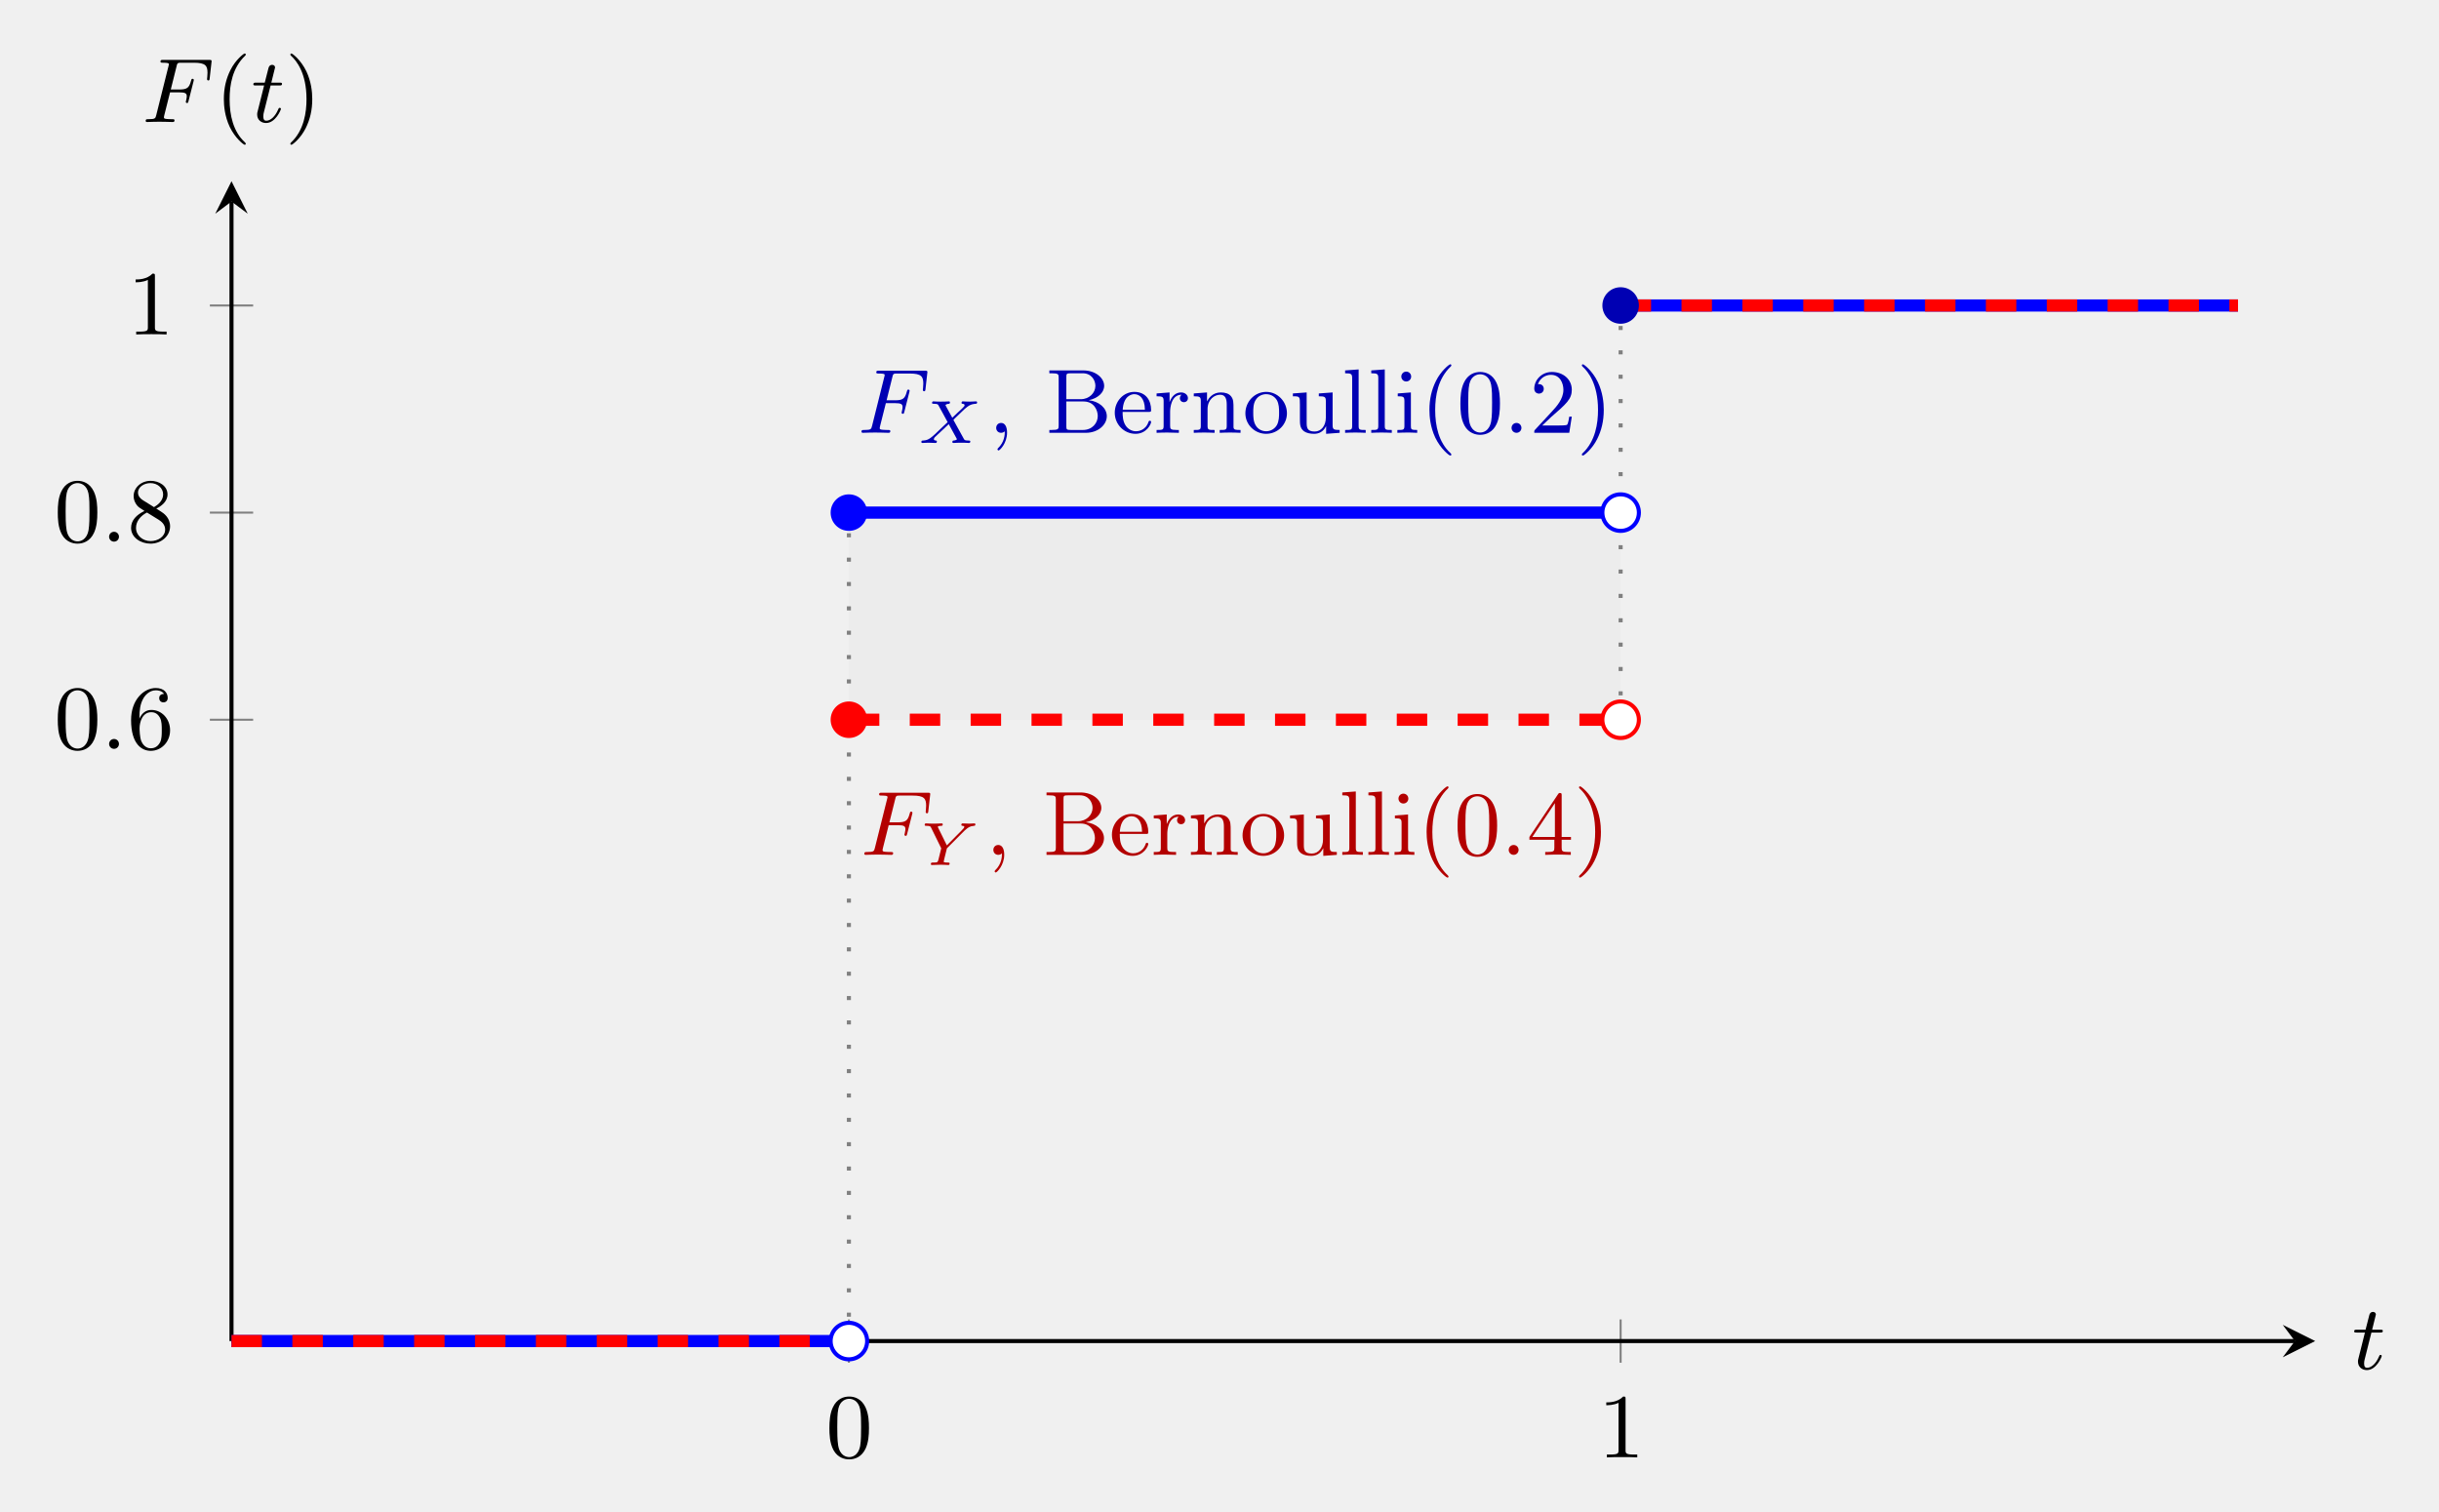
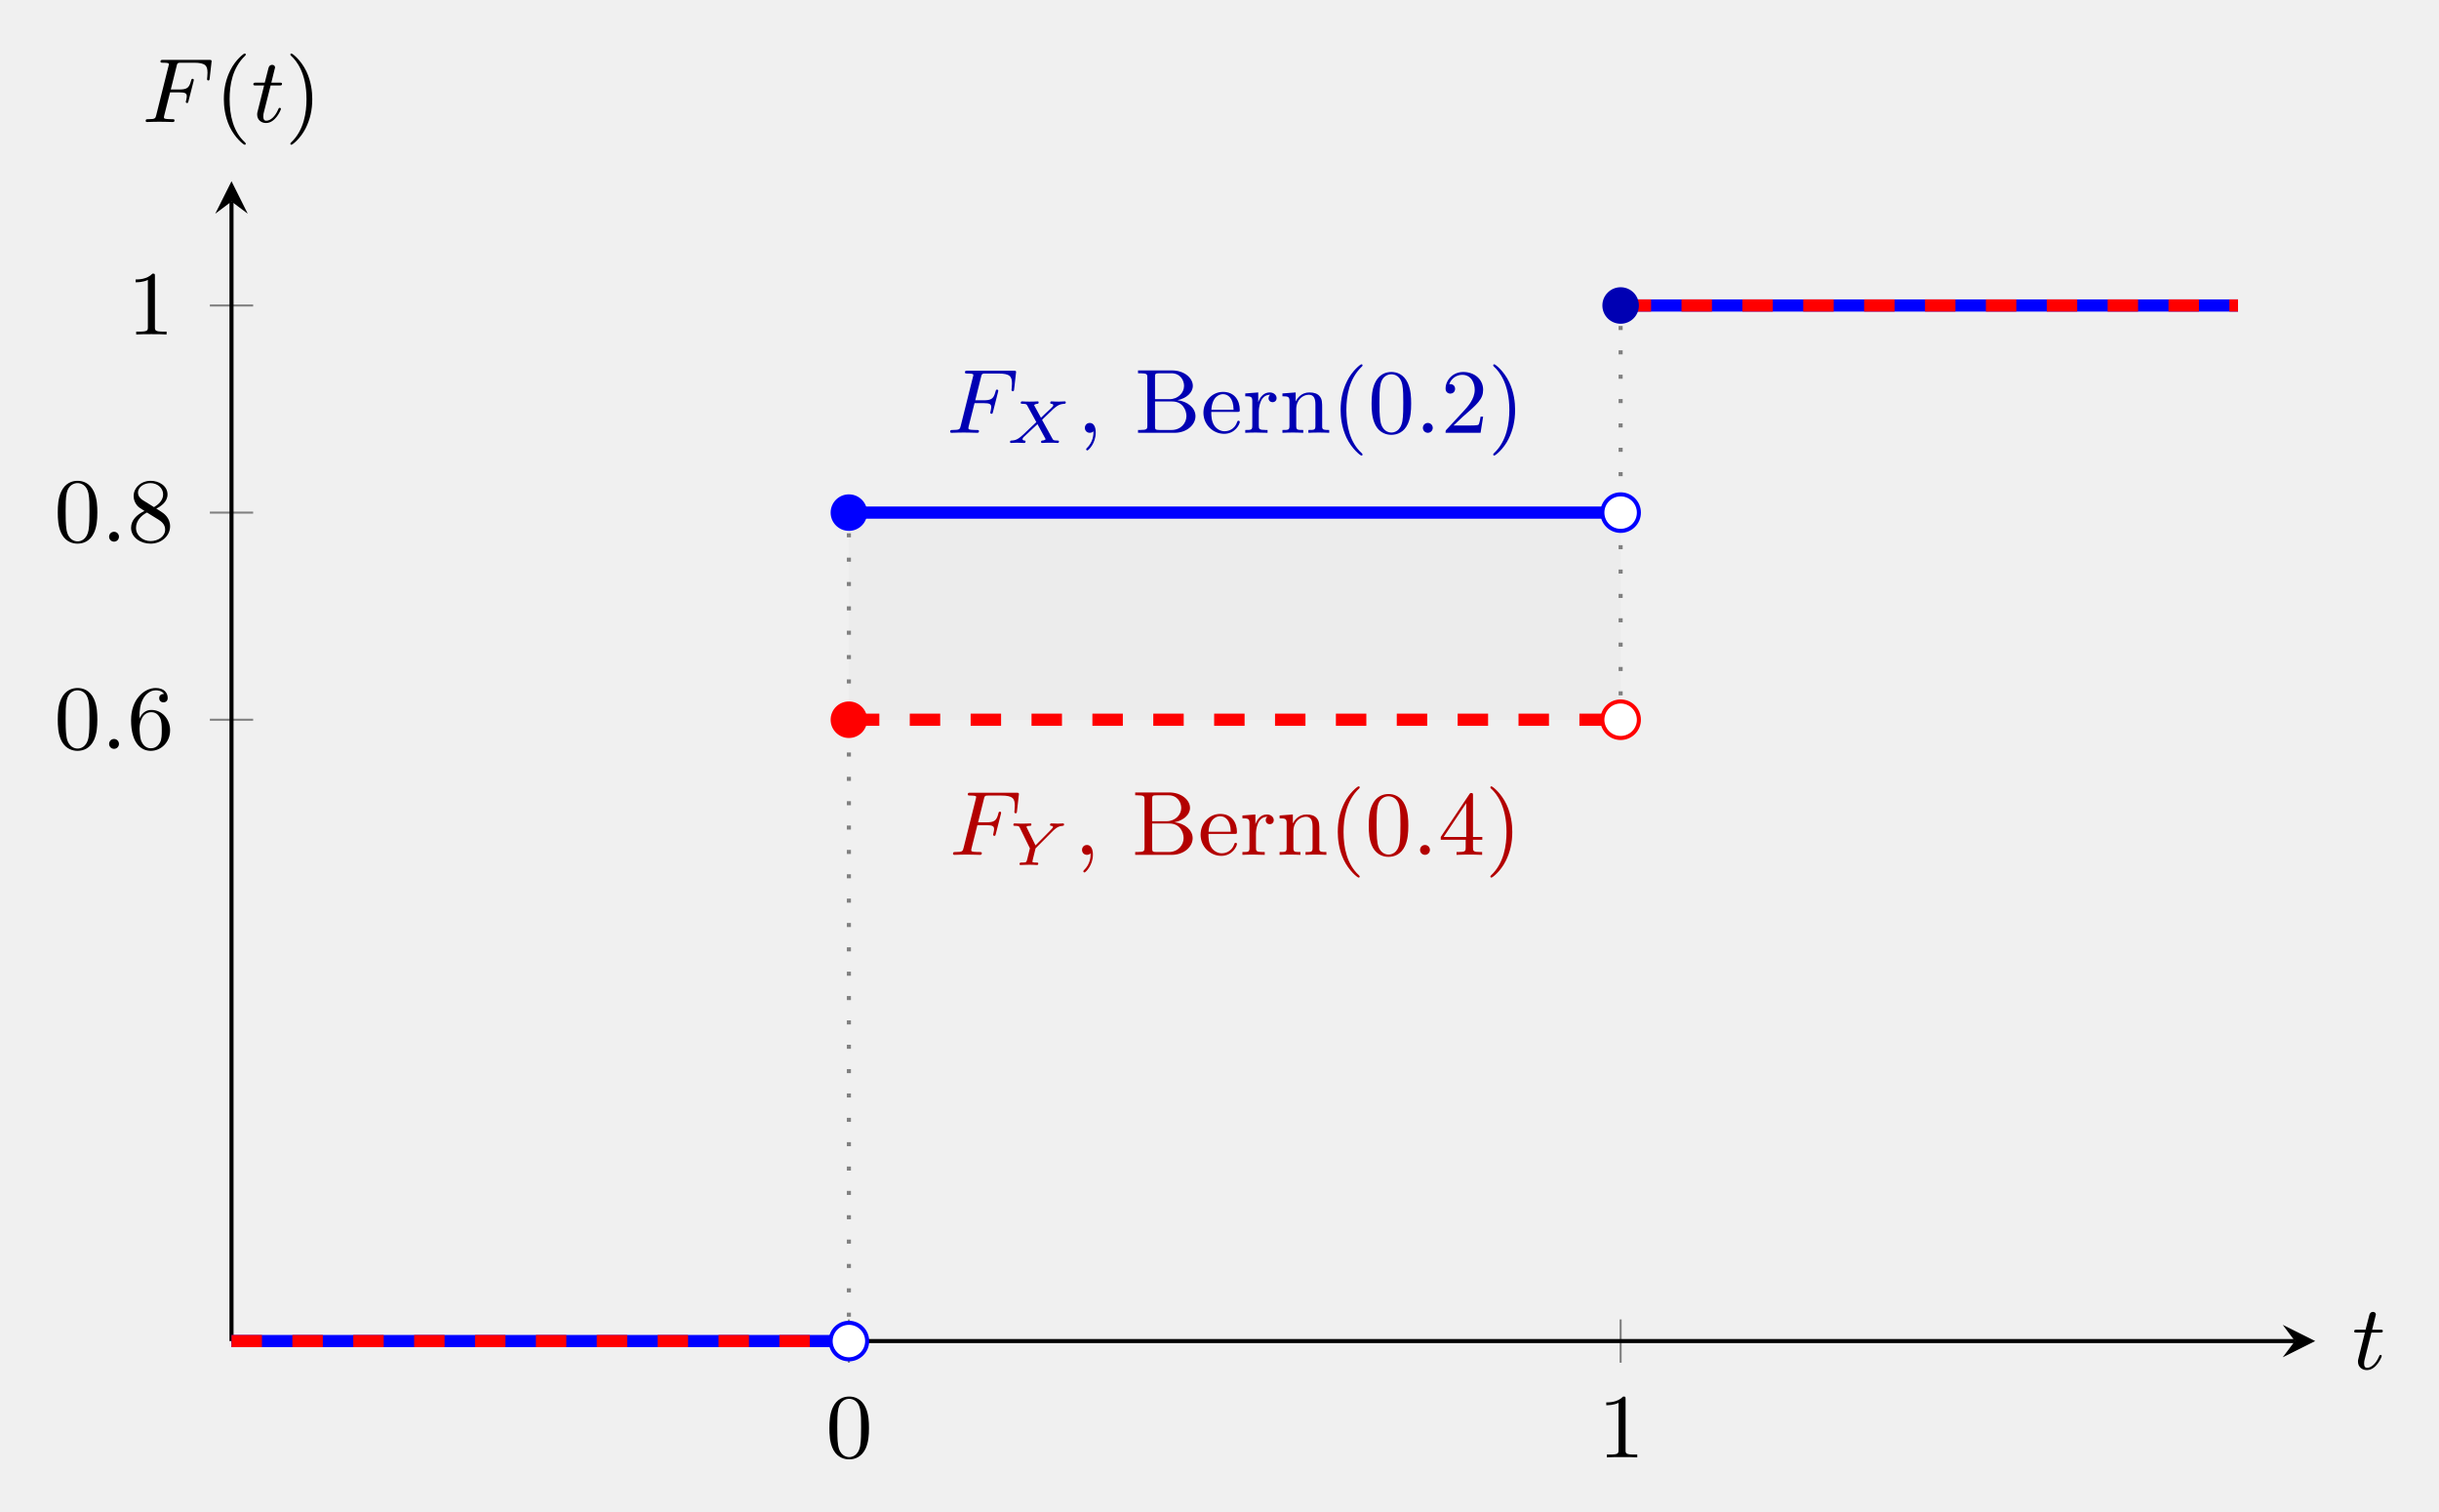
<svg xmlns="http://www.w3.org/2000/svg" xmlns:xlink="http://www.w3.org/1999/xlink" version="1.1" viewBox="0 0 239.511 148.446">
  <defs>
+     <path id="g3-45" d="M1.857-.018C1.857-.637 1.624-.969 1.274-.969C.96-.969 .789-.727 .789-.484S.96 0 1.274 0C1.498 0 1.633-.144 1.633-.144C1.633 .152 1.633 .888 .951 1.534C.915 1.579 .915 1.624 .915 1.624C.915 1.668 .969 1.731 1.032 1.731C1.13 1.731 1.857 1.041 1.857-.018Z" />
    <path id="g2-1" d="M3.57-2.201C3.57-2.207 3.54-2.266 3.54-2.272S3.546-2.284 3.666-2.404L4.64-3.337C4.79-3.474 4.993-3.618 5.053-3.654C5.286-3.791 5.496-3.833 5.705-3.845C5.789-3.851 5.866-3.851 5.866-3.995C5.866-4.031 5.831-4.084 5.771-4.084C5.597-4.084 5.37-4.06 5.185-4.06L4.832-4.066C4.718-4.066 4.587-4.084 4.473-4.084C4.431-4.084 4.336-4.084 4.336-3.935C4.336-3.851 4.419-3.845 4.443-3.845C4.521-3.839 4.635-3.815 4.635-3.708C4.635-3.624 4.581-3.57 4.395-3.385L3.911-2.936C3.869-2.894 3.498-2.536 3.427-2.476L2.793-3.636C2.787-3.648 2.757-3.702 2.757-3.714C2.757-3.749 2.882-3.833 3.068-3.845C3.116-3.845 3.199-3.851 3.199-3.995C3.199-4.013 3.193-4.084 3.098-4.084C2.972-4.084 2.829-4.066 2.697-4.066C2.697-4.066 2.29-4.06 2.29-4.06C2.171-4.06 2.057-4.066 1.938-4.066S1.686-4.084 1.573-4.084C1.507-4.084 1.441-4.054 1.441-3.935C1.441-3.845 1.513-3.845 1.633-3.845C1.985-3.845 2.021-3.785 2.075-3.684L2.972-2.045C2.841-1.932 2.547-1.65 2.338-1.447C1.346-.484 1.118-.263 .55-.239C.466-.233 .389-.233 .389-.09C.389-.048 .425 0 .478 0C.652 0 .879-.024 1.064-.024C1.226-.024 1.621 0 1.782 0C1.818 0 1.914 0 1.914-.15C1.914-.233 1.836-.239 1.806-.239C1.722-.245 1.615-.275 1.615-.377C1.615-.407 1.621-.437 1.68-.52C1.692-.526 1.704-.556 1.71-.562L3.08-1.848L3.845-.449C3.869-.401 3.881-.383 3.881-.371C3.881-.335 3.761-.251 3.57-.239C3.528-.239 3.433-.233 3.433-.09C3.433-.072 3.444 0 3.54 0C3.666 0 3.809-.018 3.941-.018C3.941-.018 4.347-.024 4.347-.024C4.467-.024 4.581-.018 4.7-.018S4.951 0 5.065 0C5.137 0 5.197-.036 5.197-.15C5.197-.239 5.101-.239 5.023-.239C4.652-.239 4.623-.293 4.563-.401L3.57-2.201Z" />
    <path id="g2-2" d="M4.33-3.355L4.479-3.486C4.694-3.666 4.874-3.815 5.268-3.845C5.34-3.851 5.418-3.857 5.418-3.995C5.418-4.037 5.376-4.084 5.328-4.084C5.167-4.084 4.981-4.06 4.814-4.06C4.67-4.06 4.312-4.084 4.168-4.084C4.096-4.084 4.037-4.048 4.037-3.935C4.037-3.929 4.037-3.851 4.144-3.845C4.204-3.839 4.33-3.833 4.33-3.749C4.33-3.654 4.192-3.522 4.019-3.343L2.613-1.926L1.758-3.666C1.746-3.684 1.728-3.732 1.728-3.749C1.728-3.845 2.015-3.845 2.051-3.845C2.117-3.845 2.213-3.845 2.213-3.995C2.213-4.013 2.201-4.084 2.105-4.084C1.979-4.084 1.83-4.066 1.704-4.066C1.704-4.066 1.286-4.06 1.286-4.06C1.166-4.06 1.052-4.066 .933-4.066S.682-4.084 .568-4.084C.532-4.084 .437-4.084 .437-3.935C.437-3.845 .514-3.845 .604-3.845C.963-3.845 1.005-3.791 1.058-3.684L2.063-1.639L1.794-.544C1.716-.245 1.692-.245 1.244-.239C1.124-.239 1.112-.239 1.088-.215S1.041-.114 1.041-.084C1.047-.06 1.052 0 1.142 0C1.322 0 1.758-.024 1.938-.024C2.302-.024 1.914-.024 2.35-.018C2.482-.018 2.625 0 2.751 0C2.787 0 2.888 0 2.888-.15C2.888-.239 2.799-.239 2.691-.239S2.434-.239 2.308-.281C2.314-.383 2.314-.395 2.362-.592C2.506-1.178 2.5-1.124 2.619-1.633L4.33-3.355Z" />
    <path id="g1-1" d="M1.758-.484C1.758-.745 1.552-.969 1.274-.969S.789-.745 .789-.484S.996 0 1.274 0S1.758-.224 1.758-.484Z" />
    <path id="g1-2" d="M2.79-2.915H3.669C4.306-2.915 4.431-2.808 4.431-2.521C4.431-2.494 4.422-2.332 4.368-2.117C4.333-2.009 4.333-2 4.333-1.982C4.333-1.946 4.359-1.866 4.458-1.866S4.566-1.911 4.602-2.054L5.095-3.992C5.104-4.028 5.122-4.081 5.122-4.126C5.122-4.18 5.086-4.243 4.996-4.243C4.898-4.243 4.88-4.18 4.844-4.028C4.664-3.328 4.413-3.193 3.687-3.193H2.861C2.978-3.687 3.436-5.526 3.471-5.642C3.534-5.822 3.633-5.822 3.902-5.822H5.14C6.27-5.822 6.467-5.526 6.467-4.835C6.467-4.53 6.423-4.288 6.423-4.216S6.467-4.081 6.548-4.081C6.656-4.081 6.665-4.144 6.683-4.306L6.871-5.974C6.871-6.1 6.781-6.1 6.611-6.1H2.117C1.938-6.1 1.848-6.1 1.848-5.938C1.848-5.822 1.938-5.822 2.126-5.822C2.162-5.822 2.323-5.822 2.467-5.804C2.664-5.777 2.673-5.741 2.673-5.66C2.673-5.633 2.673-5.615 2.628-5.454L1.435-.682C1.354-.359 1.337-.278 .664-.278C.493-.278 .395-.278 .395-.117C.395-.063 .422 0 .529 0C.628 0 1.049-.009 1.139-.018C1.211-.027 1.525-.027 1.722-.027C1.893-.027 2.144-.018 2.359-.018S2.826 0 3.041 0C3.113 0 3.229 0 3.229-.161C3.229-.278 3.14-.278 2.951-.278C2.933-.278 2.7-.278 2.485-.296C2.207-.323 2.189-.359 2.189-.466C2.189-.484 2.189-.538 2.225-.673L2.79-2.915Z" />
    <path id="g1-3" d="M1.911-3.588H2.763C2.924-3.588 3.032-3.588 3.032-3.749C3.032-3.866 2.942-3.866 2.781-3.866H1.982L2.35-5.355C2.35-5.499 2.234-5.615 2.072-5.615C1.785-5.615 1.713-5.355 1.695-5.265L1.337-3.866H.493C.323-3.866 .215-3.866 .215-3.705C.215-3.588 .314-3.588 .475-3.588H1.274L.664-1.148C.592-.879 .592-.861 .592-.736C.592-.206 .996 .099 1.462 .099C2.395 .099 2.924-1.193 2.924-1.283C2.924-1.328 2.897-1.39 2.808-1.39S2.709-1.363 2.646-1.211C2.368-.565 1.92-.126 1.48-.126C1.301-.126 1.193-.242 1.193-.538C1.193-.736 1.22-.843 1.256-.978L1.911-3.588Z" />
-     <path id="g3-45" d="M1.857-.018C1.857-.637 1.624-.969 1.274-.969C.96-.969 .789-.727 .789-.484S.96 0 1.274 0C1.498 0 1.633-.144 1.633-.144C1.633 .152 1.633 .888 .951 1.534C.915 1.579 .915 1.624 .915 1.624C.915 1.668 .969 1.731 1.032 1.731C1.13 1.731 1.857 1.041 1.857-.018Z" />
    <path id="g0-1" d="M3.059 2.135C3.059 2.09 3.032 2.063 2.978 2C1.821 .942 1.471-.673 1.471-2.243C1.471-3.633 1.74-5.319 3.005-6.521C3.041-6.557 3.059-6.584 3.059-6.629C3.059-6.692 3.014-6.728 2.951-6.728C2.843-6.728 2.036-6.082 1.552-5.104C1.121-4.243 .906-3.319 .906-2.251C.906-1.606 .987-.583 1.48 .475C2.009 1.579 2.843 2.234 2.951 2.234C3.014 2.234 3.059 2.198 3.059 2.135Z" />
    <path id="g0-2" d="M2.673-2.251C2.673-2.987 2.565-3.974 2.099-4.969C1.57-6.073 .736-6.728 .628-6.728C.538-6.728 .52-6.656 .52-6.629C.52-6.584 .538-6.557 .601-6.494C1.121-6.028 2.108-4.808 2.108-2.251C2.108-.969 1.875 .816 .574 2.027C.556 2.054 .52 2.09 .52 2.135C.52 2.162 .538 2.234 .628 2.234C.736 2.234 1.543 1.588 2.027 .61C2.458-.251 2.673-1.175 2.673-2.251Z" />
    <path id="g0-3" d="M4.243-2.87C4.243-3.471 4.216-4.243 3.902-4.916C3.507-5.759 2.826-5.974 2.305-5.974C1.767-5.974 1.085-5.759 .691-4.898C.404-4.279 .359-3.552 .359-2.87C.359-2.287 .377-1.417 .762-.709C1.184 .054 1.884 .197 2.296 .197C2.879 .197 3.543-.054 3.92-.879C4.189-1.48 4.243-2.153 4.243-2.87ZM2.305-.027C2.036-.027 1.39-.152 1.22-1.166C1.13-1.695 1.13-2.467 1.13-2.978C1.13-3.588 1.13-4.297 1.238-4.79C1.417-5.588 1.991-5.75 2.296-5.75C2.637-5.75 3.202-5.57 3.373-4.736C3.471-4.243 3.471-3.543 3.471-2.978C3.471-2.422 3.471-1.668 3.382-1.139C3.193-.117 2.53-.027 2.305-.027Z" />
    <path id="g0-4" d="M2.727-5.732C2.727-5.956 2.718-5.974 2.494-5.974C1.938-5.4 1.112-5.4 .834-5.4V-5.122C1.005-5.122 1.552-5.122 2.036-5.355V-.718C2.036-.386 2.009-.278 1.175-.278H.888V0C1.211-.027 2.009-.027 2.377-.027S3.552-.027 3.875 0V-.278H3.588C2.754-.278 2.727-.386 2.727-.718V-5.732Z" />
    <path id="g0-5" d="M4.144-1.588H3.893C3.875-1.471 3.803-.942 3.687-.798C3.633-.718 3.014-.718 2.835-.718H1.238L2.126-1.561C3.597-2.835 4.144-3.31 4.144-4.225C4.144-5.256 3.292-5.974 2.189-5.974C1.157-5.974 .457-5.158 .457-4.341C.457-3.893 .843-3.848 .924-3.848C1.121-3.848 1.39-3.992 1.39-4.315C1.39-4.584 1.202-4.781 .924-4.781C.879-4.781 .852-4.781 .816-4.772C1.032-5.409 1.606-5.696 2.09-5.696C3.005-5.696 3.319-4.844 3.319-4.225C3.319-3.31 2.628-2.565 2.198-2.099L.556-.323C.457-.224 .457-.206 .457 0H3.893L4.144-1.588Z" />
    <path id="g0-6" d="M.26-1.758V-1.48H2.709V-.709C2.709-.377 2.682-.278 2.009-.278H1.812V0C2.377-.027 3.005-.027 3.068-.027C3.113-.027 3.758-.027 4.324 0V-.278H4.126C3.453-.278 3.427-.377 3.427-.709V-1.48H4.341V-1.758H3.427V-5.831C3.427-6.01 3.427-6.073 3.256-6.073C3.148-6.073 3.14-6.064 3.059-5.938L.26-1.758ZM.547-1.758L2.763-5.077V-1.758H.547Z" />
    <path id="g0-7" d="M1.202-2.969C1.202-3.884 1.301-4.395 1.543-4.862C1.722-5.23 2.162-5.75 2.826-5.75C3.005-5.75 3.418-5.714 3.624-5.391C3.292-5.391 3.148-5.221 3.148-4.978C3.148-4.745 3.31-4.566 3.561-4.566S3.983-4.727 3.983-4.996C3.983-5.499 3.624-5.974 2.808-5.974C1.65-5.974 .386-4.835 .386-2.835C.386-.404 1.48 .197 2.323 .197C3.319 .197 4.216-.637 4.216-1.821C4.216-2.96 3.391-3.821 2.377-3.821C1.839-3.821 1.453-3.507 1.202-2.969ZM2.314-.054C1.803-.054 1.507-.475 1.399-.736C1.229-1.139 1.22-1.884 1.22-2.027C1.22-2.628 1.498-3.597 2.359-3.597C2.503-3.597 2.942-3.597 3.229-3.041C3.4-2.7 3.4-2.26 3.4-1.83S3.4-.96 3.229-.628C2.951-.117 2.556-.054 2.314-.054Z" />
    <path id="g0-8" d="M1.543-4.072C1.274-4.243 1.067-4.485 1.067-4.817C1.067-5.4 1.695-5.75 2.287-5.75C2.978-5.75 3.534-5.265 3.534-4.637S2.996-3.597 2.637-3.391L1.543-4.072ZM2.861-3.247C3.31-3.462 3.965-3.911 3.965-4.637C3.965-5.481 3.122-5.974 2.314-5.974C1.372-5.974 .637-5.301 .637-4.476C.637-4.135 .762-3.812 .978-3.552C1.13-3.382 1.184-3.346 1.704-3.014C.915-2.637 .386-2.09 .386-1.354C.386-.404 1.328 .197 2.296 .197C3.337 .197 4.216-.538 4.216-1.507C4.216-2.377 3.552-2.808 3.328-2.951C3.229-3.023 2.969-3.184 2.861-3.247ZM1.946-2.861L3.077-2.162C3.283-2.027 3.732-1.74 3.732-1.193C3.732-.484 3.014-.054 2.305-.054C1.525-.054 .87-.61 .87-1.354C.87-2 1.319-2.539 1.946-2.861Z" />
    <path id="g0-9" d="M2.036-5.481C2.036-5.786 2.054-5.848 2.476-5.848H3.642C4.521-5.848 4.889-5.149 4.889-4.611C4.889-3.92 4.288-3.301 3.444-3.301H2.036V-5.481ZM4.234-3.202C5.122-3.382 5.75-3.947 5.75-4.611C5.75-5.4 4.889-6.127 3.705-6.127H.368V-5.848H.574C1.265-5.848 1.283-5.75 1.283-5.418V-.709C1.283-.377 1.265-.278 .574-.278H.368V0H3.956C5.167 0 6.01-.798 6.01-1.633C6.01-2.44 5.23-3.095 4.234-3.202ZM2.476-.278C2.054-.278 2.036-.341 2.036-.646V-3.077H3.732C4.772-3.077 5.122-2.198 5.122-1.65C5.122-.96 4.584-.278 3.66-.278H2.476Z" />
    <path id="g0-10" d="M3.588-2.054C3.785-2.054 3.83-2.054 3.83-2.243C3.83-3.166 3.328-4.019 2.18-4.019C1.103-4.019 .26-3.086 .26-1.973C.26-.798 1.202 .099 2.296 .099S3.83-.861 3.83-1.067C3.83-1.13 3.785-1.184 3.705-1.184C3.615-1.184 3.588-1.121 3.579-1.085C3.274-.17 2.476-.152 2.341-.152C1.911-.152 1.543-.395 1.337-.7C1.041-1.139 1.032-1.677 1.032-2.054H3.588ZM1.041-2.269C1.121-3.651 1.929-3.794 2.18-3.794C2.673-3.794 3.211-3.418 3.22-2.269H1.041Z" />
-     <path id="g0-11" d="M1.65-3.965L.359-3.866V-3.588C.933-3.588 1.014-3.534 1.014-3.095V-.691C1.014-.278 .915-.278 .323-.278V0C.727-.018 .915-.027 1.31-.027C1.453-.027 1.83-.027 2.269 0V-.278C1.686-.278 1.65-.323 1.65-.673V-3.965ZM1.677-5.526C1.677-5.795 1.462-6.01 1.193-6.01C.915-6.01 .709-5.786 .709-5.526S.915-5.041 1.193-5.041C1.462-5.041 1.677-5.256 1.677-5.526Z" />
-     <path id="g0-12" d="M1.65-6.225L.323-6.127V-5.848C.933-5.848 1.014-5.786 1.014-5.346V-.691C1.014-.278 .915-.278 .323-.278V0C.745-.018 .915-.027 1.328-.027C1.749-.027 1.902-.018 2.341 0V-.278C1.749-.278 1.65-.278 1.65-.691V-6.225Z" />
-     <path id="g0-13" d="M1.668-2.323C1.668-3.274 2.341-3.74 2.906-3.74C3.436-3.74 3.552-3.301 3.552-2.763V-.691C3.552-.278 3.453-.278 2.861-.278V0C3.283-.018 3.453-.027 3.884-.027S4.431-.018 4.907 0V-.278C4.449-.278 4.225-.278 4.216-.556V-2.278C4.216-3.023 4.216-3.283 3.965-3.597C3.758-3.848 3.418-3.965 2.969-3.965C2.135-3.965 1.749-3.346 1.624-3.095H1.615V-3.965L.314-3.866V-3.588C.924-3.588 1.005-3.525 1.005-3.086V-.691C1.005-.278 .906-.278 .314-.278V0C.736-.018 .906-.027 1.337-.027S1.884-.018 2.359 0V-.278C1.767-.278 1.668-.278 1.668-.691V-2.323Z" />
-     <path id="g0-14" d="M4.341-1.911C4.341-3.086 3.409-4.019 2.305-4.019C1.166-4.019 .26-3.059 .26-1.911C.26-.789 1.193 .099 2.296 .099C3.436 .099 4.341-.807 4.341-1.911ZM2.305-.152C1.857-.152 1.48-.377 1.274-.727C1.041-1.103 1.032-1.579 1.032-1.991C1.032-2.323 1.032-2.835 1.256-3.202C1.525-3.66 1.973-3.794 2.296-3.794C2.808-3.794 3.175-3.507 3.355-3.202C3.561-2.826 3.57-2.368 3.57-1.991C3.57-1.659 3.57-1.139 3.346-.745C3.095-.332 2.682-.152 2.305-.152Z" />
-     <path id="g0-15" d="M1.597-2.054C1.597-2.422 1.695-3.74 2.718-3.74V-3.732C2.7-3.723 2.556-3.615 2.556-3.4C2.556-3.157 2.745-3.005 2.951-3.005C3.14-3.005 3.346-3.14 3.346-3.409C3.346-3.696 3.077-3.965 2.673-3.965C2.135-3.965 1.758-3.588 1.552-3.032H1.543V-3.965L.269-3.866V-3.588C.879-3.588 .96-3.525 .96-3.086V-.691C.96-.278 .861-.278 .269-.278V0C.745-.018 .861-.027 1.319-.027C1.677-.027 1.893-.018 2.458 0V-.278H2.278C1.624-.278 1.597-.377 1.597-.709V-2.054Z" />
-     <path id="g0-16" d="M3.552-1.498C3.552-.7 3.104-.126 2.458-.126C1.713-.126 1.668-.511 1.668-.996V-3.965L.314-3.866V-3.588C1.005-3.588 1.005-3.561 1.005-2.763V-1.417C1.005-.834 1.005-.457 1.417-.144C1.677 .036 2.045 .099 2.404 .099C2.87 .099 3.31-.108 3.57-.646H3.579V.099L4.907 0V-.278C4.297-.278 4.216-.341 4.216-.78V-3.965L2.861-3.866V-3.588C3.471-3.588 3.552-3.525 3.552-3.086V-1.498Z" />
+     <path id="g0-11" d="M1.668-2.323C1.668-3.274 2.341-3.74 2.906-3.74C3.436-3.74 3.552-3.301 3.552-2.763V-.691C3.552-.278 3.453-.278 2.861-.278V0C3.283-.018 3.453-.027 3.884-.027S4.431-.018 4.907 0V-.278C4.449-.278 4.225-.278 4.216-.556V-2.278C4.216-3.023 4.216-3.283 3.965-3.597C3.758-3.848 3.418-3.965 2.969-3.965C2.135-3.965 1.749-3.346 1.624-3.095H1.615V-3.965L.314-3.866V-3.588C.924-3.588 1.005-3.525 1.005-3.086V-.691C1.005-.278 .906-.278 .314-.278V0C.736-.018 .906-.027 1.337-.027S1.884-.018 2.359 0V-.278C1.767-.278 1.668-.278 1.668-.691V-2.323Z" />
+     <path id="g0-12" d="M1.597-2.054C1.597-2.422 1.695-3.74 2.718-3.74V-3.732C2.7-3.723 2.556-3.615 2.556-3.4C2.556-3.157 2.745-3.005 2.951-3.005C3.14-3.005 3.346-3.14 3.346-3.409C3.346-3.696 3.077-3.965 2.673-3.965C2.135-3.965 1.758-3.588 1.552-3.032H1.543V-3.965L.269-3.866V-3.588C.879-3.588 .96-3.525 .96-3.086V-.691C.96-.278 .861-.278 .269-.278V0C.745-.018 .861-.027 1.319-.027C1.677-.027 1.893-.018 2.458 0V-.278H2.278C1.624-.278 1.597-.377 1.597-.709V-2.054Z" />
  </defs>
  <g id="page1">
    <path d="M83.362 133.835V129.583M159.147 133.835V129.583" stroke="#808080" fill="none" stroke-width=".199" stroke-miterlimit="10" />
    <path d="M20.608 70.686H24.86M20.608 50.344H24.86M20.608 30.003H24.86" stroke="#808080" fill="none" stroke-width=".199" stroke-miterlimit="10" />
    <path d="M22.734 131.709H225.361" stroke="#000" fill="none" stroke-width=".399" stroke-miterlimit="10" />
    <path d="M227.353 131.709L224.165 130.115L225.361 131.709L224.165 133.303" />
    <path d="M22.734 131.709V19.791" stroke="#000" fill="none" stroke-width=".399" stroke-miterlimit="10" />
    <path d="M22.734 17.799L21.14 20.987L22.734 19.791L24.328 20.987" />
    <g transform="matrix(1 0 0 1 0 148.446)">
      <use x="81.09" y="-5.315" xlink:href="#g0-3" />
    </g>
    <g transform="matrix(1 0 0 1 0 148.446)">
      <use x="156.904" y="-5.315" xlink:href="#g0-4" />
    </g>
    <g transform="matrix(1 0 0 1 0 148.446)">
      <use x="5.315" y="-74.901" xlink:href="#g0-3" />
      <use x="9.925" y="-74.901" xlink:href="#g1-1" />
      <use x="12.486" y="-74.901" xlink:href="#g0-7" />
      <use x="5.315" y="-95.25" xlink:href="#g0-3" />
      <use x="9.925" y="-95.25" xlink:href="#g1-1" />
      <use x="12.486" y="-95.25" xlink:href="#g0-8" />
    </g>
    <g transform="matrix(1 0 0 1 0 148.446)">
      <use x="12.486" y="-115.6" xlink:href="#g0-4" />
    </g>
    <path d="M83.362 70.686V50.344H159.147V70.686Z" fill="#ececec" />
    <path d="M22.734 131.709H83.362" stroke="#00f" fill="none" stroke-width="1.196" stroke-miterlimit="10" />
    <path d="M83.362 50.344H159.147" stroke="#00f" fill="none" stroke-width="1.196" stroke-miterlimit="10" />
    <path d="M159.147 30.003H219.775" stroke="#00f" fill="none" stroke-width="1.196" stroke-miterlimit="10" />
    <path d="M83.362 70.686H159.147" stroke="#f00" fill="none" stroke-width="1.196" stroke-miterlimit="10" stroke-dasharray="2.989 2.989" />
    <path d="M22.734 131.709H83.362" stroke="#f00" fill="none" stroke-width="1.196" stroke-miterlimit="10" stroke-dasharray="2.989 2.989" />
    <path d="M159.147 30.003H219.775" stroke="#f00" fill="none" stroke-width="1.196" stroke-miterlimit="10" stroke-dasharray="2.989 2.989" />
    <path d="M83.362 131.709V50.344" stroke="#808080" fill="none" stroke-width=".399" stroke-miterlimit="10" stroke-dasharray=".399 1.993" />
    <path d="M159.147 70.686V30.003" stroke="#808080" fill="none" stroke-width=".399" stroke-miterlimit="10" stroke-dasharray=".399 1.993" />
    <path d="M85.155 50.344C85.155 49.354 84.352 48.551 83.362 48.551S81.569 49.354 81.569 50.344S82.372 52.138 83.362 52.138S85.155 51.335 85.155 50.344Z" fill="#00f" />
    <path d="M85.155 70.686C85.155 69.695 84.352 68.892 83.362 68.892S81.569 69.695 81.569 70.686S82.372 72.479 83.362 72.479S85.155 71.676 85.155 70.686Z" fill="#f00" />
    <path d="M160.94 30.003C160.94 29.013 160.137 28.21 159.147 28.21S157.354 29.013 157.354 30.003S158.156 31.797 159.147 31.797S160.94 30.994 160.94 30.003Z" fill="#0000b3" />
    <path d="M160.94 50.344C160.94 49.354 160.137 48.551 159.147 48.551S157.354 49.354 157.354 50.344S158.156 52.138 159.147 52.138S160.94 51.335 160.94 50.344Z" fill="#fff" />
    <path d="M160.94 50.344C160.94 49.354 160.137 48.551 159.147 48.551S157.354 49.354 157.354 50.344S158.156 52.138 159.147 52.138S160.94 51.335 160.94 50.344Z" stroke="#00f" fill="none" stroke-width=".399" stroke-miterlimit="10" />
    <path d="M160.94 70.686C160.94 69.695 160.137 68.892 159.147 68.892S157.354 69.695 157.354 70.686S158.156 72.479 159.147 72.479S160.94 71.676 160.94 70.686Z" fill="#fff" />
    <path d="M160.94 70.686C160.94 69.695 160.137 68.892 159.147 68.892S157.354 69.695 157.354 70.686S158.156 72.479 159.147 72.479S160.94 71.676 160.94 70.686Z" stroke="#f00" fill="none" stroke-width=".399" stroke-miterlimit="10" />
    <path d="M85.155 131.709C85.155 130.719 84.352 129.916 83.362 129.916S81.569 130.719 81.569 131.709S82.372 133.502 83.362 133.502S85.155 132.699 85.155 131.709Z" fill="#fff" />
    <path d="M85.155 131.709C85.155 130.719 84.352 129.916 83.362 129.916S81.569 130.719 81.569 131.709S82.372 133.502 83.362 133.502S85.155 132.699 85.155 131.709Z" stroke="#00f" fill="none" stroke-width=".399" stroke-miterlimit="10" />
    <g fill="#0000b3" transform="matrix(1 0 0 1 0 148.446)">
-       <use x="84.202" y="-105.939" xlink:href="#g1-2" />
+       <use x="92.909" y="-105.939" xlink:href="#g1-2" />
    </g>
    <g fill="#0000b3" transform="matrix(1 0 0 1 0 148.446)">
-       <use x="90.088" y="-104.942" xlink:href="#g2-1" />
+       <use x="98.796" y="-104.942" xlink:href="#g2-1" />
    </g>
    <g fill="#0000b3" transform="matrix(1 0 0 1 0 148.446)">
-       <use x="97.037" y="-105.939" xlink:href="#g3-45" />
-       <use x="102.679" y="-105.939" xlink:href="#g0-9" />
-       <use x="109.21" y="-105.939" xlink:href="#g0-10" />
-       <use x="113.309" y="-105.939" xlink:href="#g0-15" />
-       <use x="116.915" y="-105.939" xlink:href="#g0-13" />
-       <use x="122.037" y="-105.939" xlink:href="#g0-14" />
-       <use x="126.647" y="-105.939" xlink:href="#g0-16" />
-       <use x="131.769" y="-105.939" xlink:href="#g0-12" />
-       <use x="134.335" y="-105.939" xlink:href="#g0-12" />
-       <use x="136.9" y="-105.939" xlink:href="#g0-11" />
-       <use x="139.465" y="-105.939" xlink:href="#g0-1" />
-       <use x="143.053" y="-105.939" xlink:href="#g0-3" />
-       <use x="147.647" y="-105.939" xlink:href="#g1-1" />
-       <use x="150.208" y="-105.939" xlink:href="#g0-5" />
-       <use x="154.818" y="-105.939" xlink:href="#g0-2" />
+       <use x="105.745" y="-105.939" xlink:href="#g3-45" />
+       <use x="111.387" y="-105.939" xlink:href="#g0-9" />
+       <use x="117.917" y="-105.939" xlink:href="#g0-10" />
+       <use x="122.016" y="-105.939" xlink:href="#g0-12" />
+       <use x="125.622" y="-105.939" xlink:href="#g0-11" />
+       <use x="130.744" y="-105.939" xlink:href="#g0-1" />
+       <use x="134.332" y="-105.939" xlink:href="#g0-3" />
+       <use x="138.939" y="-105.939" xlink:href="#g1-1" />
+       <use x="141.5" y="-105.939" xlink:href="#g0-5" />
+       <use x="146.111" y="-105.939" xlink:href="#g0-2" />
    </g>
    <g fill="#b30000" transform="matrix(1 0 0 1 0 148.446)">
-       <use x="84.48" y="-64.49" xlink:href="#g1-2" />
+       <use x="93.188" y="-64.49" xlink:href="#g1-2" />
    </g>
    <g fill="#b30000" transform="matrix(1 0 0 1 0 148.446)">
-       <use x="90.367" y="-63.494" xlink:href="#g2-2" />
+       <use x="99.074" y="-63.494" xlink:href="#g2-2" />
    </g>
    <g fill="#b30000" transform="matrix(1 0 0 1 0 148.446)">
-       <use x="96.759" y="-64.49" xlink:href="#g3-45" />
-       <use x="102.401" y="-64.49" xlink:href="#g0-9" />
-       <use x="108.931" y="-64.49" xlink:href="#g0-10" />
-       <use x="113.031" y="-64.49" xlink:href="#g0-15" />
-       <use x="116.637" y="-64.49" xlink:href="#g0-13" />
-       <use x="121.759" y="-64.49" xlink:href="#g0-14" />
-       <use x="126.369" y="-64.49" xlink:href="#g0-16" />
-       <use x="131.491" y="-64.49" xlink:href="#g0-12" />
-       <use x="134.056" y="-64.49" xlink:href="#g0-12" />
-       <use x="136.622" y="-64.49" xlink:href="#g0-11" />
-       <use x="139.187" y="-64.49" xlink:href="#g0-1" />
-       <use x="142.775" y="-64.49" xlink:href="#g0-3" />
-       <use x="147.368" y="-64.49" xlink:href="#g1-1" />
-       <use x="149.929" y="-64.49" xlink:href="#g0-6" />
-       <use x="154.539" y="-64.49" xlink:href="#g0-2" />
+       <use x="105.467" y="-64.49" xlink:href="#g3-45" />
+       <use x="111.109" y="-64.49" xlink:href="#g0-9" />
+       <use x="117.639" y="-64.49" xlink:href="#g0-10" />
+       <use x="121.738" y="-64.49" xlink:href="#g0-12" />
+       <use x="125.344" y="-64.49" xlink:href="#g0-11" />
+       <use x="130.466" y="-64.49" xlink:href="#g0-1" />
+       <use x="134.054" y="-64.49" xlink:href="#g0-3" />
+       <use x="138.661" y="-64.49" xlink:href="#g1-1" />
+       <use x="141.222" y="-64.49" xlink:href="#g0-6" />
+       <use x="145.833" y="-64.49" xlink:href="#g0-2" />
    </g>
    <g transform="matrix(1 0 0 1 0 148.446)">
      <use x="230.963" y="-13.986" xlink:href="#g1-3" />
    </g>
    <g transform="matrix(1 0 0 1 0 148.446)">
      <use x="13.91" y="-136.463" xlink:href="#g1-2" />
      <use x="21.077" y="-136.463" xlink:href="#g0-1" />
      <use x="24.662" y="-136.463" xlink:href="#g1-3" />
      <use x="27.991" y="-136.463" xlink:href="#g0-2" />
    </g>
  </g>
</svg>
